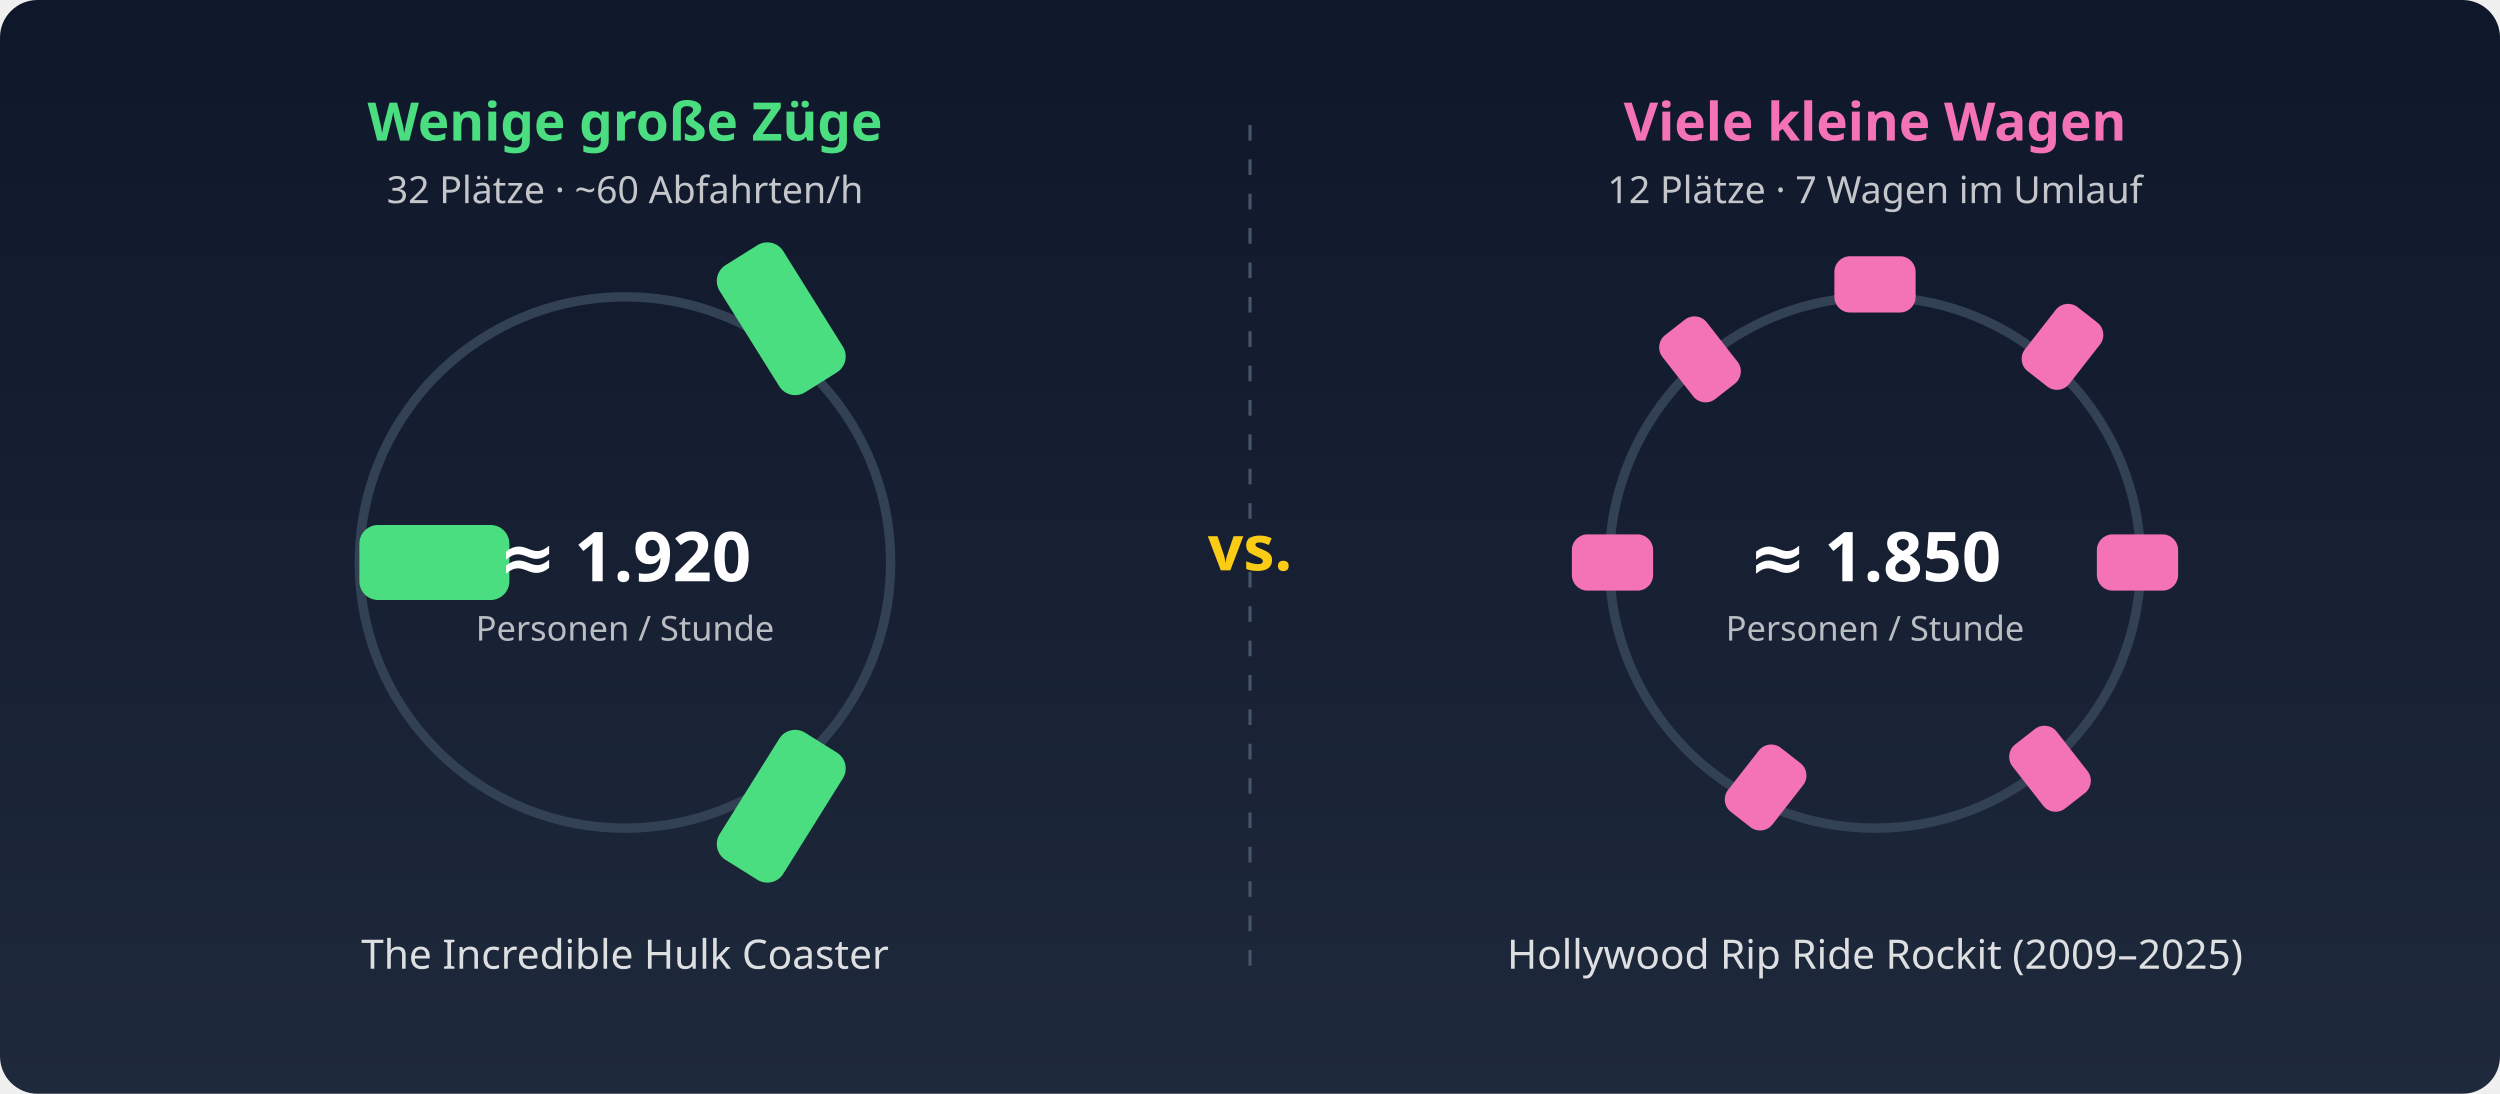
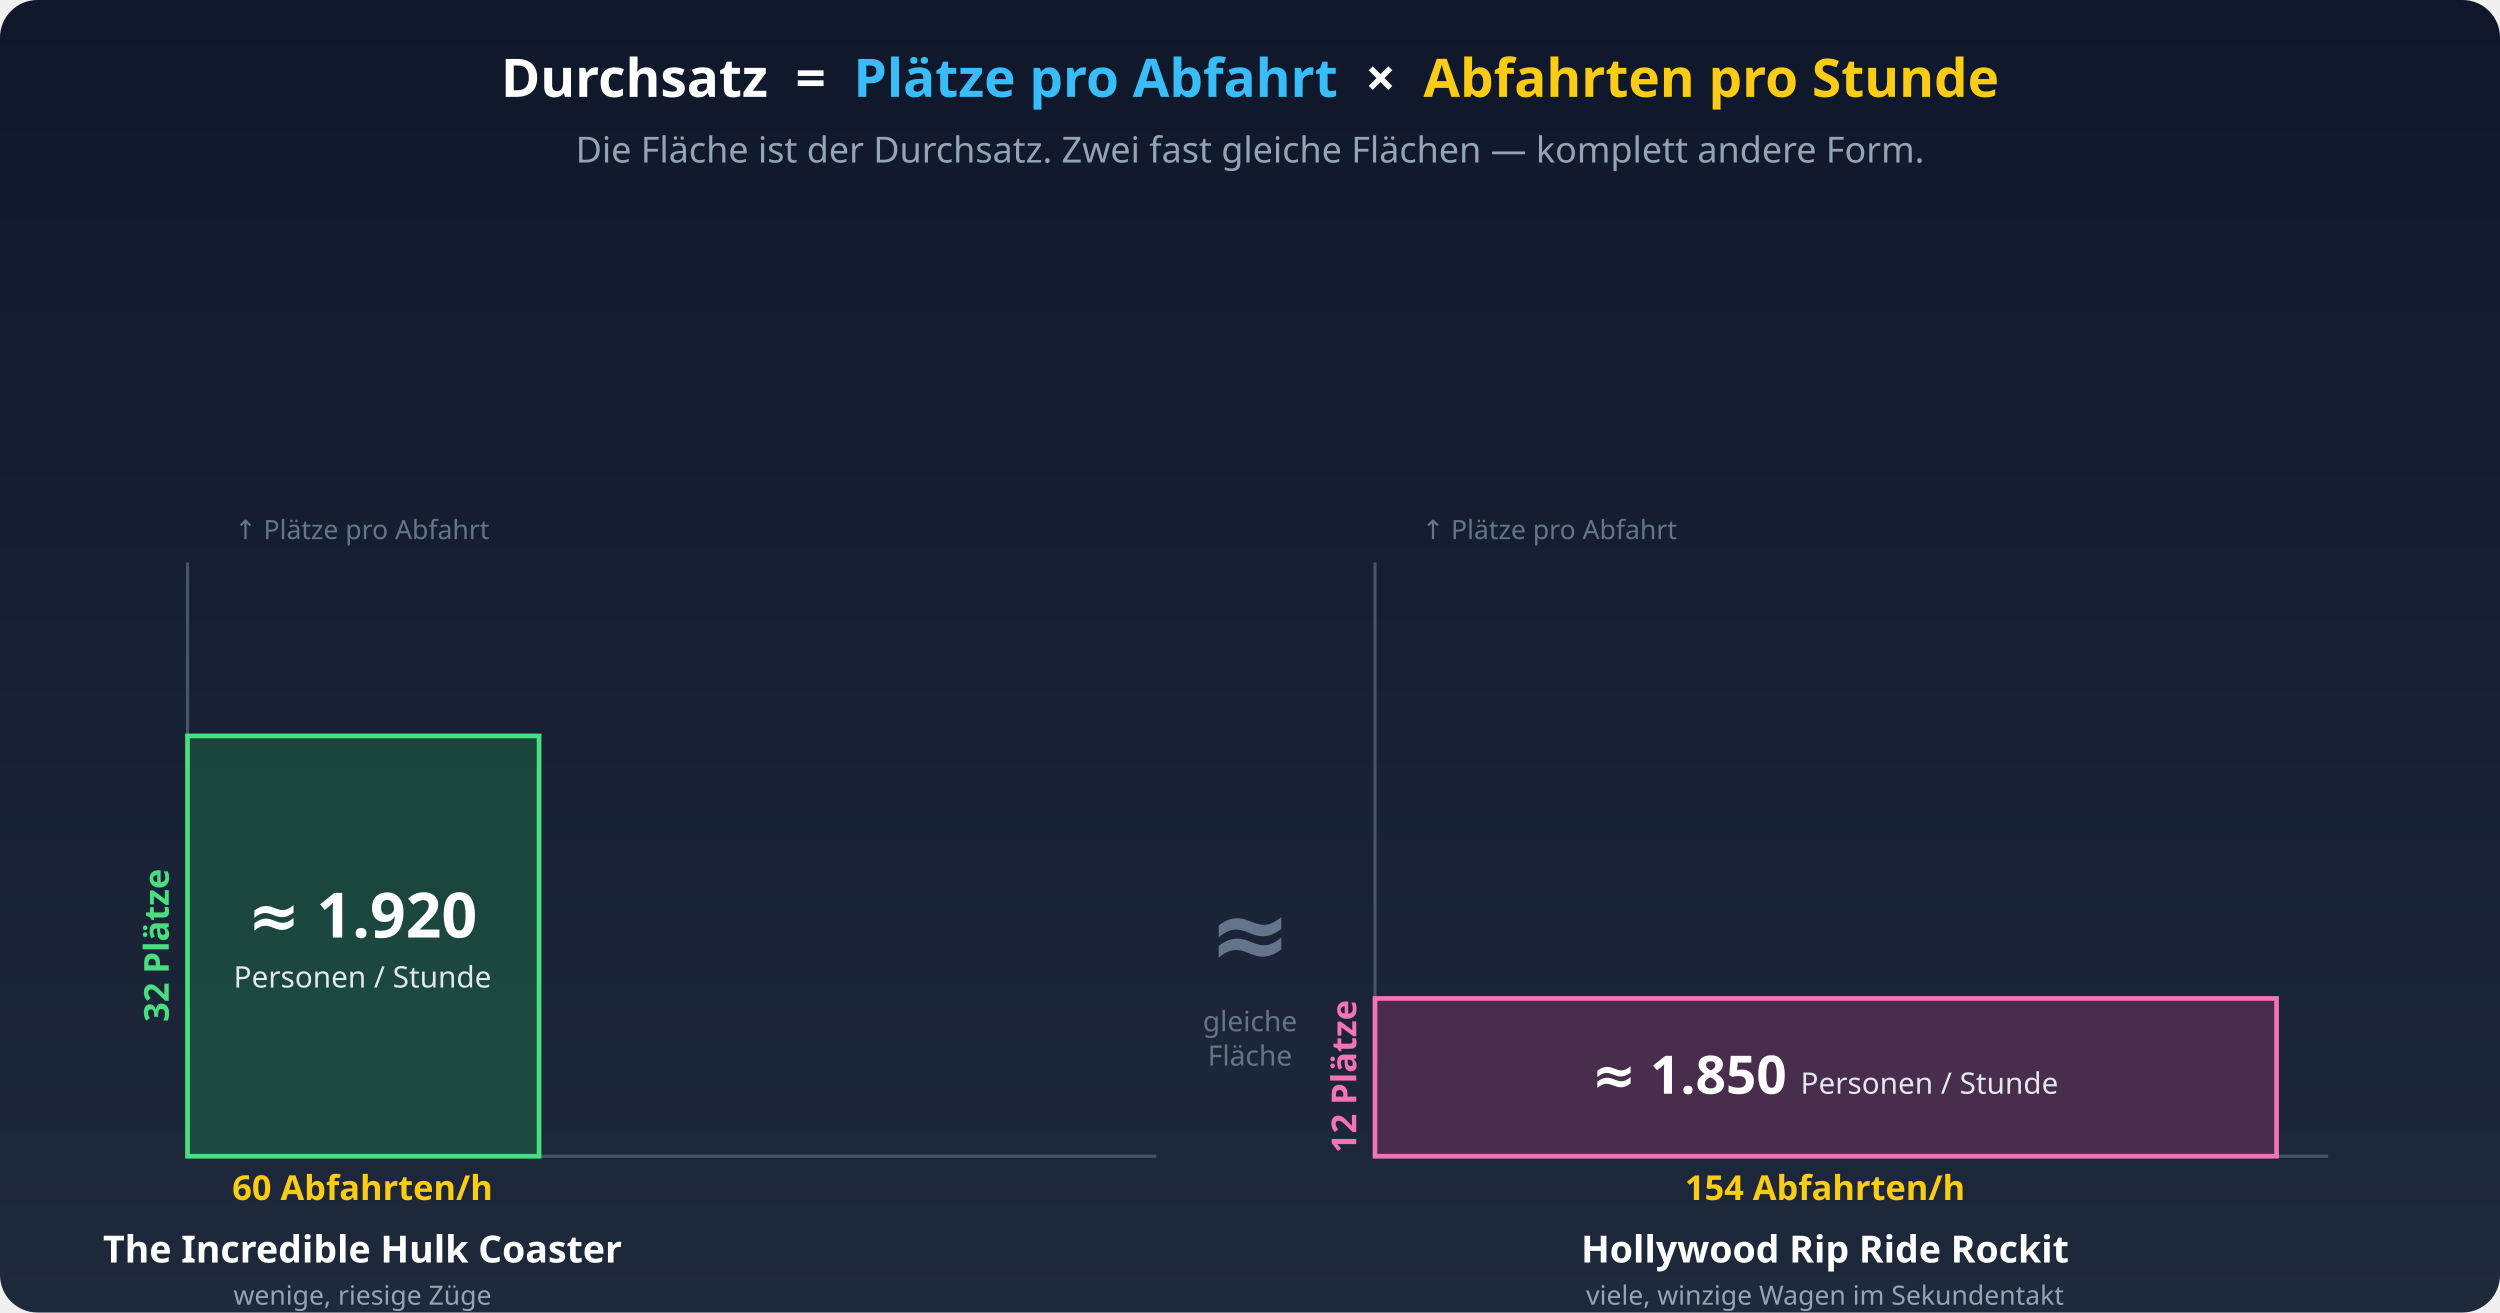
- <svg xmlns="http://www.w3.org/2000/svg" viewBox="0 0 1600 700" role="img" aria-label="Diagramm: Zwei Wege zu ähnlichem Durchsatz — wenige große Züge vs. viele kleine Wagen">
+ <svg xmlns="http://www.w3.org/2000/svg" viewBox="0 0 1600 840" role="img" aria-label="Durchsatz als Fläche: Plätze pro Abfahrt mal Abfahrten pro Stunde. Hulk ist ein hohes schmales Rechteck (32 Plätze, 60 Abfahrten/h), Rip Ride Rockit ein flaches breites (12 Plätze, 154 Abfahrten/h) — beide mit fast gleicher Fläche, rund 1900 Personen pro Stunde.">
  <defs>
    <linearGradient id="bgDia" x1="0" y1="0" x2="0" y2="1">
      <stop offset="0" stop-color="#0f172a" />
      <stop offset="1" stop-color="#1e293b" />
    </linearGradient>
  </defs>
-   <rect width="1600" height="700" rx="24" fill="url(#bgDia)" />
-   <text x="400" y="90" font-family="ui-sans-serif, system-ui, sans-serif" font-size="34" fill="#4ade80" font-weight="800" text-anchor="middle">Wenige große Züge</text>
-   <text x="400" y="130" font-family="ui-sans-serif, system-ui, sans-serif" font-size="24" fill="#fff" opacity=".75" text-anchor="middle">32 Plätze · ~60 Abfahrten/h</text>
-   <g stroke="#334155" stroke-width="6" fill="none">
-     <circle cx="400" cy="360" r="170" />
+   <rect width="1600" height="840" rx="24" fill="url(#bgDia)" />
+   <text x="800" y="62" text-anchor="middle" font-family="ui-sans-serif, system-ui, sans-serif" font-size="34" font-weight="800" fill="#fff">
+     Durchsatz  =  <tspan fill="#38bdf8">Plätze pro Abfahrt</tspan>  ×  <tspan fill="#facc15">Abfahrten pro Stunde</tspan>
+   </text>
+   <text x="800" y="104" text-anchor="middle" font-family="ui-sans-serif, system-ui, sans-serif" font-size="23" fill="#94a3b8">
+     Die Fläche ist der Durchsatz. Zwei fast gleiche Flächen — komplett andere Form.
+   </text>
+   <g stroke="#475569" stroke-width="2">
+     <line x1="120" y1="740" x2="120" y2="360" />
+     <line x1="120" y1="740" x2="740" y2="740" />
  </g>
-   <g fill="#4ade80">
-     <rect x="230" y="336" width="96" height="48" rx="12" />
-     <rect x="452" y="180" width="96" height="48" rx="12" transform="rotate(58 500 204)" />
-     <rect x="452" y="492" width="96" height="48" rx="12" transform="rotate(-58 500 516)" />
+   <text x="150" y="345" font-family="ui-sans-serif, system-ui, sans-serif" font-size="17" fill="#64748b">↑ Plätze pro Abfahrt</text>
+   <rect x="120" y="471" width="225" height="269" fill="#22c55e" fill-opacity="0.22" stroke="#4ade80" stroke-width="3" />
+   <text x="108" y="605" text-anchor="middle" font-family="ui-sans-serif, system-ui, sans-serif" font-size="22" font-weight="700" fill="#4ade80" transform="rotate(-90 108 605)">32 Plätze</text>
+   <text x="232" y="768" text-anchor="middle" font-family="ui-sans-serif, system-ui, sans-serif" font-size="22" font-weight="700" fill="#facc15">60 Abfahrten/h</text>
+   <text x="232" y="600" text-anchor="middle" font-family="ui-sans-serif, system-ui, sans-serif" font-size="40" font-weight="800" fill="#fff">≈ 1.920</text>
+   <text x="232" y="632" text-anchor="middle" font-family="ui-sans-serif, system-ui, sans-serif" font-size="19" fill="#e2e8f0">Personen / Stunde</text>
+   <text x="232" y="808" text-anchor="middle" font-family="ui-sans-serif, system-ui, sans-serif" font-size="24" font-weight="700" fill="#fff">The Incredible Hulk Coaster</text>
+   <text x="232" y="835" text-anchor="middle" font-family="ui-sans-serif, system-ui, sans-serif" font-size="17" fill="#94a3b8">wenige, riesige Züge</text>
+   <text x="800" y="620" text-anchor="middle" font-family="ui-sans-serif, system-ui, sans-serif" font-size="64" font-weight="800" fill="#64748b">≈</text>
+   <text x="800" y="660" text-anchor="middle" font-family="ui-sans-serif, system-ui, sans-serif" font-size="18" fill="#64748b">gleiche</text>
+   <text x="800" y="682" text-anchor="middle" font-family="ui-sans-serif, system-ui, sans-serif" font-size="18" fill="#64748b">Fläche</text>
+   <g stroke="#475569" stroke-width="2">
+     <line x1="880" y1="740" x2="880" y2="360" />
+     <line x1="880" y1="740" x2="1490" y2="740" />
  </g>
-   <text x="400" y="372" font-family="ui-sans-serif, system-ui, sans-serif" font-size="44" fill="#fff" font-weight="800" text-anchor="middle">≈ 1.920</text>
-   <text x="400" y="410" font-family="ui-sans-serif, system-ui, sans-serif" font-size="22" fill="#fff" opacity=".7" text-anchor="middle">Personen / Stunde</text>
-   <text x="400" y="620" font-family="ui-sans-serif, system-ui, sans-serif" font-size="26" fill="#fff" opacity=".85" text-anchor="middle">The Incredible Hulk Coaster</text>
-   <line x1="800" y1="80" x2="800" y2="620" stroke="#475569" stroke-width="2" stroke-dasharray="10 12" />
-   <text x="800" y="365" font-family="ui-sans-serif, system-ui, sans-serif" font-size="40" fill="#facc15" font-weight="800" text-anchor="middle">vs.</text>
-   <text x="1200" y="90" font-family="ui-sans-serif, system-ui, sans-serif" font-size="34" fill="#f472b6" font-weight="800" text-anchor="middle">Viele kleine Wagen</text>
-   <text x="1200" y="130" font-family="ui-sans-serif, system-ui, sans-serif" font-size="24" fill="#fff" opacity=".75" text-anchor="middle">12 Plätze · 7 Wagen im Umlauf</text>
-   <g stroke="#334155" stroke-width="6" fill="none">
-     <circle cx="1200" cy="360" r="170" />
-   </g>
-   <g fill="#f472b6">
-     <rect x="1006" y="342" width="52" height="36" rx="10" />
-     <rect x="1062" y="212" width="52" height="36" rx="10" transform="rotate(52 1088 230)" />
-     <rect x="1174" y="164" width="52" height="36" rx="10" />
-     <rect x="1294" y="204" width="52" height="36" rx="10" transform="rotate(-52 1320 222)" />
-     <rect x="1342" y="342" width="52" height="36" rx="10" />
-     <rect x="1286" y="474" width="52" height="36" rx="10" transform="rotate(52 1312 492)" />
-     <rect x="1104" y="486" width="52" height="36" rx="10" transform="rotate(-52 1130 504)" />
-   </g>
-   <text x="1200" y="372" font-family="ui-sans-serif, system-ui, sans-serif" font-size="44" fill="#fff" font-weight="800" text-anchor="middle">≈ 1.850</text>
-   <text x="1200" y="410" font-family="ui-sans-serif, system-ui, sans-serif" font-size="22" fill="#fff" opacity=".7" text-anchor="middle">Personen / Stunde</text>
-   <text x="1200" y="620" font-family="ui-sans-serif, system-ui, sans-serif" font-size="26" fill="#fff" opacity=".85" text-anchor="middle">Hollywood Rip Ride Rockit (2009–2025)</text>
+   <text x="910" y="345" font-family="ui-sans-serif, system-ui, sans-serif" font-size="17" fill="#64748b">↑ Plätze pro Abfahrt</text>
+   <rect x="880" y="639" width="577" height="101" fill="#ec4899" fill-opacity="0.22" stroke="#f472b6" stroke-width="3" />
+   <text x="868" y="689" text-anchor="middle" font-family="ui-sans-serif, system-ui, sans-serif" font-size="22" font-weight="700" fill="#f472b6" transform="rotate(-90 868 689)">12 Plätze</text>
+   <text x="1168" y="768" text-anchor="middle" font-family="ui-sans-serif, system-ui, sans-serif" font-size="22" font-weight="700" fill="#facc15">154 Abfahrten/h</text>
+   <text x="1168" y="700" text-anchor="middle" font-family="ui-sans-serif, system-ui, sans-serif" font-size="34" font-weight="800" fill="#fff">≈ 1.850 <tspan font-size="19" font-weight="400" fill="#e2e8f0">Personen / Stunde</tspan>
+   </text>
+   <text x="1168" y="808" text-anchor="middle" font-family="ui-sans-serif, system-ui, sans-serif" font-size="24" font-weight="700" fill="#fff">Hollywood Rip Ride Rockit</text>
+   <text x="1168" y="835" text-anchor="middle" font-family="ui-sans-serif, system-ui, sans-serif" font-size="17" fill="#94a3b8">viele, winzige Wagen im Sekundentakt</text>
</svg>
